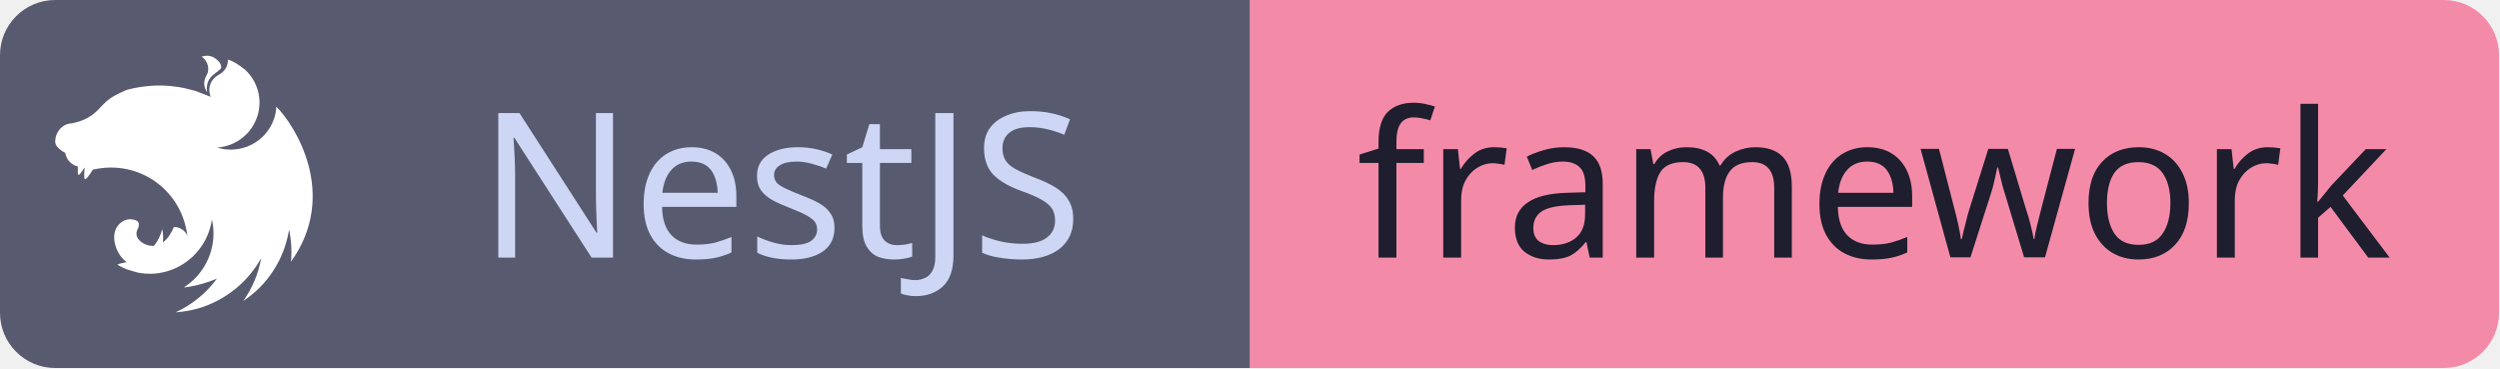
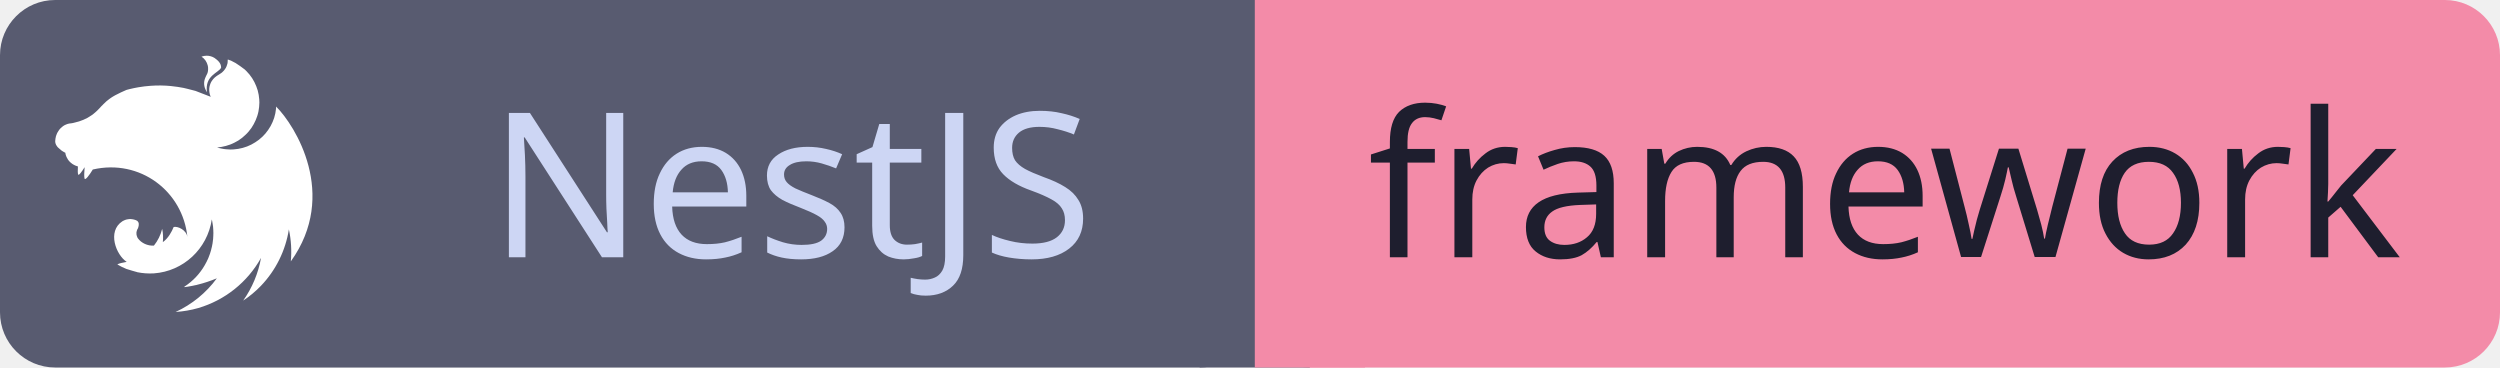
- <svg xmlns="http://www.w3.org/2000/svg" id="nestjs" width="144.02" height="21.2" viewBox="0 0 144.02 21.2">
+ <svg xmlns="http://www.w3.org/2000/svg" id="nestjs" width="148.57" height="21.84" viewBox="0 0 148.57 21.84">
  <g shape-rendering="geometricPrecision">
-     <rect x="0" width="72.02" height="21.2" fill="#585b70" rx="3.18" ry="3.18" />
-     <rect x="72.02" width="72" height="21.2" fill="#f38ba8" rx="3.18" ry="3.18" />
-     <rect x="68.84" width="6.36" height="21.2" fill="#585b70" rx="0" ry="0" />
-     <rect x="72.02" width="6.36" height="21.2" fill="#f38ba8" rx="0" ry="0" />
+     <rect x="0" width="74.57" height="21.84" fill="#585b70" rx="3.28" ry="3.28" />
+     <rect x="74.57" width="74" height="21.84" fill="#f38ba8" rx="3.28" ry="3.28" />
+     <rect x="71.29" width="6.55" height="21.84" fill="#585b70" rx="0" ry="0" />
+     <rect x="74.57" width="6.55" height="21.84" fill="#f38ba8" rx="0" ry="0" />
  </g>
  <g text-anchor="middle" shape-rendering="geometricPrecision">
-     <text fill="#cdd6f4" font-size="11.66" font-family="sans-serif" style="font-weight: 500" x="45.0" y="14.84">NestJS</text>
-     <text fill="#1e1e2e" font-size="11.66" font-family="sans-serif" style="font-weight: 500" x="108.0" y="14.84">framework</text>
+     <text fill="#cdd6f4" font-size="12.01" font-family="sans-serif" style="font-weight: 500" x="47.0" y="15.29">NestJS</text>
+     <text fill="#1e1e2e" font-size="12.01" font-family="sans-serif" style="font-weight: 500" x="112.0" y="15.29">framework</text>
  </g>
  <g shape-rendering="geometricPrecision">
-     <svg width="14.84" height="14.84" viewBox="0 0 24 24" x="3.18" y="3.18" fill="none">
+     <svg width="15.29" height="15.29" viewBox="0 0 24 24" x="3.28" y="3.28" fill="none">
      <path fill="#ffffff" d="M14.131.047c-.173 0-.334.037-.483.087.316.21.49.49.576.806.007.043.019.074.025.117a.681.681 0 0 1 .013.112c.024.545-.143.614-.26.936-.18.415-.13.861.086 1.22a.74.74 0 0 0 .074.137c-.235-1.568 1.073-1.803 1.314-2.293.019-.428-.334-.713-.613-.911a1.37 1.37 0 0 0-.732-.21zM16.102.4c-.024.143-.006.106-.012.18-.006.05-.006.112-.012.161-.013.05-.025.1-.044.149-.012.05-.03.1-.05.149l-.067.142c-.02.025-.031.05-.05.075l-.037.055a2.152 2.152 0 0 1-.093.124c-.037.038-.068.081-.112.112v.006c-.037.031-.074.068-.118.1-.13.099-.278.173-.415.266-.043.03-.087.056-.124.093a.906.906 0 0 0-.118.099c-.043.037-.074.074-.111.118-.031.037-.068.08-.093.124a1.582 1.582 0 0 0-.087.13c-.025.05-.043.093-.068.142-.019.05-.037.093-.05.143a2.007 2.007 0 0 0-.043.155c-.006.025-.006.056-.012.08-.007.025-.007.05-.013.075 0 .05-.006.105-.006.155 0 .037 0 .074.006.111 0 .05.006.1.019.155.006.05.018.1.03.15.02.049.032.098.05.148.013.03.031.062.044.087l-1.426-.552c-.241-.068-.477-.13-.719-.186l-.39-.093c-.372-.074-.75-.13-1.128-.167-.013 0-.019-.006-.031-.006A11.082 11.082 0 0 0 8.9 2.855c-.378.025-.756.074-1.134.136a12.45 12.45 0 0 0-.837.174l-.279.074c-.092.037-.18.08-.266.118l-.205.093c-.012.006-.024.006-.03.012-.063.031-.118.056-.174.087a2.738 2.738 0 0 0-.236.118c-.043.018-.086.043-.124.062a.559.559 0 0 1-.055.03c-.056.032-.112.063-.162.094a1.56 1.56 0 0 0-.148.093c-.044.03-.087.055-.124.086-.006.007-.013.007-.019.013-.037.025-.08.056-.118.087l-.012.012-.093.074c-.012.007-.025.019-.037.025-.031.025-.062.056-.093.08-.006.013-.019.02-.025.025-.037.038-.074.069-.111.106-.007 0-.007.006-.013.012a1.742 1.742 0 0 0-.111.106c-.007.006-.007.012-.013.012a1.454 1.454 0 0 0-.093.1c-.012.012-.03.024-.043.036a1.374 1.374 0 0 1-.106.112c-.006.012-.018.019-.024.03-.05.05-.093.1-.143.15l-.018.018c-.1.106-.205.211-.317.304-.111.1-.229.192-.347.273a3.777 3.777 0 0 1-.762.421c-.13.056-.267.106-.403.149-.26.056-.527.161-.756.18-.05 0-.105.012-.155.018l-.155.037-.149.056c-.05.019-.099.044-.148.068-.044.031-.093.056-.137.087a1.011 1.011 0 0 0-.124.106c-.043.03-.087.074-.124.111-.037.043-.074.08-.105.124-.031.05-.068.093-.093.143a1.092 1.092 0 0 0-.087.142c-.025.056-.05.106-.068.161-.019.05-.037.106-.056.161-.012.05-.025.1-.03.15 0 .005-.007.012-.007.018-.012.056-.012.13-.019.167C.006 7.95 0 7.986 0 8.03a.657.657 0 0 0 .074.31v.006c.019.037.044.075.069.112.024.037.05.074.08.111.031.031.068.069.106.1a.906.906 0 0 0 .117.099c.149.13.186.173.378.272.031.019.062.031.1.05.006 0 .012.006.018.006 0 .013 0 .019.006.031a1.272 1.272 0 0 0 .08.298c.02.037.032.074.05.111.007.013.013.025.02.031.024.05.049.093.073.137l.093.13c.031.037.069.08.106.118.037.037.074.068.118.105 0 0 .006.006.012.006.037.031.074.062.112.087a.986.986 0 0 0 .136.08c.043.025.093.05.142.069a.73.73 0 0 0 .124.043c.007.006.013.006.025.012.025.007.056.013.08.019-.018.335-.024.65.026.762.055.124.328-.254.6-.688-.036.428-.061.93 0 1.079.069.155.44-.329.763-.862 4.395-1.016 8.405 2.02 8.826 6.31-.08-.67-.905-1.041-1.283-.948-.186.458-.502 1.047-1.01 1.413.043-.41.025-.83-.062-1.24a4.009 4.009 0 0 1-.769 1.562c-.588.043-1.177-.242-1.487-.67-.025-.018-.031-.055-.05-.08-.018-.043-.037-.087-.05-.13a.515.515 0 0 1-.037-.13c-.006-.044-.006-.087-.006-.137v-.093a.992.992 0 0 1 .031-.13c.013-.043.025-.086.044-.13.024-.043.043-.087.074-.13.105-.298.105-.54-.087-.682a.706.706 0 0 0-.118-.062c-.024-.006-.055-.018-.08-.025l-.05-.018a.847.847 0 0 0-.13-.031.472.472 0 0 0-.13-.019 1.01 1.01 0 0 0-.136-.012c-.031 0-.062.006-.093.006a.484.484 0 0 0-.137.019c-.043.006-.086.012-.13.024a1.068 1.068 0 0 0-.13.044c-.043.018-.08.037-.124.056-.037.018-.074.043-.118.062-1.444.942-.582 3.148.403 3.787-.372.068-.75.148-.855.229l-.013.012c.267.161.546.298.837.416.397.13.818.247 1.004.297v.006a5.996 5.996 0 0 0 1.562.112c2.746-.192 4.996-2.281 5.405-5.033l.037.161c.019.112.043.23.056.347v.006c.012.056.018.112.025.162v.024c.006.056.012.112.012.162.006.068.012.136.012.204v.1c0 .03.007.067.007.098 0 .038-.007.075-.007.112v.087c0 .043-.006.08-.006.124 0 .025 0 .05-.006.08 0 .044-.006.087-.006.137-.006.018-.006.037-.006.055l-.02.143c0 .019 0 .037-.005.056-.007.062-.019.118-.025.18v.012l-.037.174v.018l-.037.167c0 .007-.007.02-.007.025a1.663 1.663 0 0 1-.043.168v.018c-.019.062-.037.118-.05.174-.006.006-.006.012-.006.012l-.056.186c-.024.062-.043.118-.068.18-.025.062-.043.124-.068.18-.025.062-.05.117-.074.18h-.007c-.024.055-.05.117-.08.173a.302.302 0 0 1-.019.043c-.006.006-.006.013-.012.019a5.867 5.867 0 0 1-1.742 2.082c-.05.031-.099.069-.149.106-.012.012-.03.018-.043.03a2.603 2.603 0 0 1-.136.094l.018.037h.007l.26-.037h.006c.161-.025.322-.056.483-.087.044-.006.093-.019.137-.031l.087-.019c.043-.006.086-.018.13-.024.037-.013.074-.02.111-.031.62-.15 1.221-.354 1.798-.595a9.926 9.926 0 0 1-3.85 3.142c.714-.05 1.426-.167 2.114-.366a9.903 9.903 0 0 0 5.857-4.68 9.893 9.893 0 0 1-1.667 3.986 9.758 9.758 0 0 0 1.655-1.376 9.824 9.824 0 0 0 2.61-5.268c.21.98.272 1.99.18 2.987 4.474-6.241.371-12.712-1.346-14.416-.006-.013-.012-.019-.012-.031-.006.006-.006.006-.006.012 0-.006 0-.006-.007-.012 0 .074-.006.148-.012.223a8.34 8.34 0 0 1-.062.415c-.03.136-.068.273-.105.41-.044.13-.093.266-.15.396a5.322 5.322 0 0 1-.185.378 4.735 4.735 0 0 1-.477.688c-.093.111-.192.21-.292.31a3.994 3.994 0 0 1-.18.155l-.142.124a3.459 3.459 0 0 1-.347.241 4.295 4.295 0 0 1-.366.211c-.13.062-.26.118-.39.174a4.364 4.364 0 0 1-.818.223c-.143.025-.285.037-.422.05a4.914 4.914 0 0 1-.297.012 4.66 4.66 0 0 1-.422-.025 3.137 3.137 0 0 1-.421-.062 3.136 3.136 0 0 1-.415-.105h-.007c.137-.013.273-.025.41-.05a4.493 4.493 0 0 0 .818-.223c.136-.05.266-.112.39-.174.13-.062.248-.13.372-.204.118-.08.235-.161.347-.248.112-.087.217-.18.316-.279.105-.093.198-.198.291-.304.093-.111.18-.223.26-.334.013-.019.026-.044.038-.062.062-.1.124-.199.18-.298a4.272 4.272 0 0 0 .334-.775c.044-.13.075-.266.106-.403.025-.142.05-.278.062-.415.012-.142.025-.285.025-.421 0-.1-.007-.199-.013-.298a6.726 6.726 0 0 0-.05-.415 4.493 4.493 0 0 0-.092-.415c-.044-.13-.087-.267-.137-.397-.05-.13-.111-.26-.173-.384-.069-.124-.137-.248-.211-.366a6.843 6.843 0 0 0-.248-.34c-.093-.106-.186-.212-.285-.317a3.878 3.878 0 0 0-.161-.155c-.28-.217-.57-.421-.862-.607a1.154 1.154 0 0 0-.124-.062 2.415 2.415 0 0 0-.589-.26Z" />
    </svg>
  </g>
</svg>
